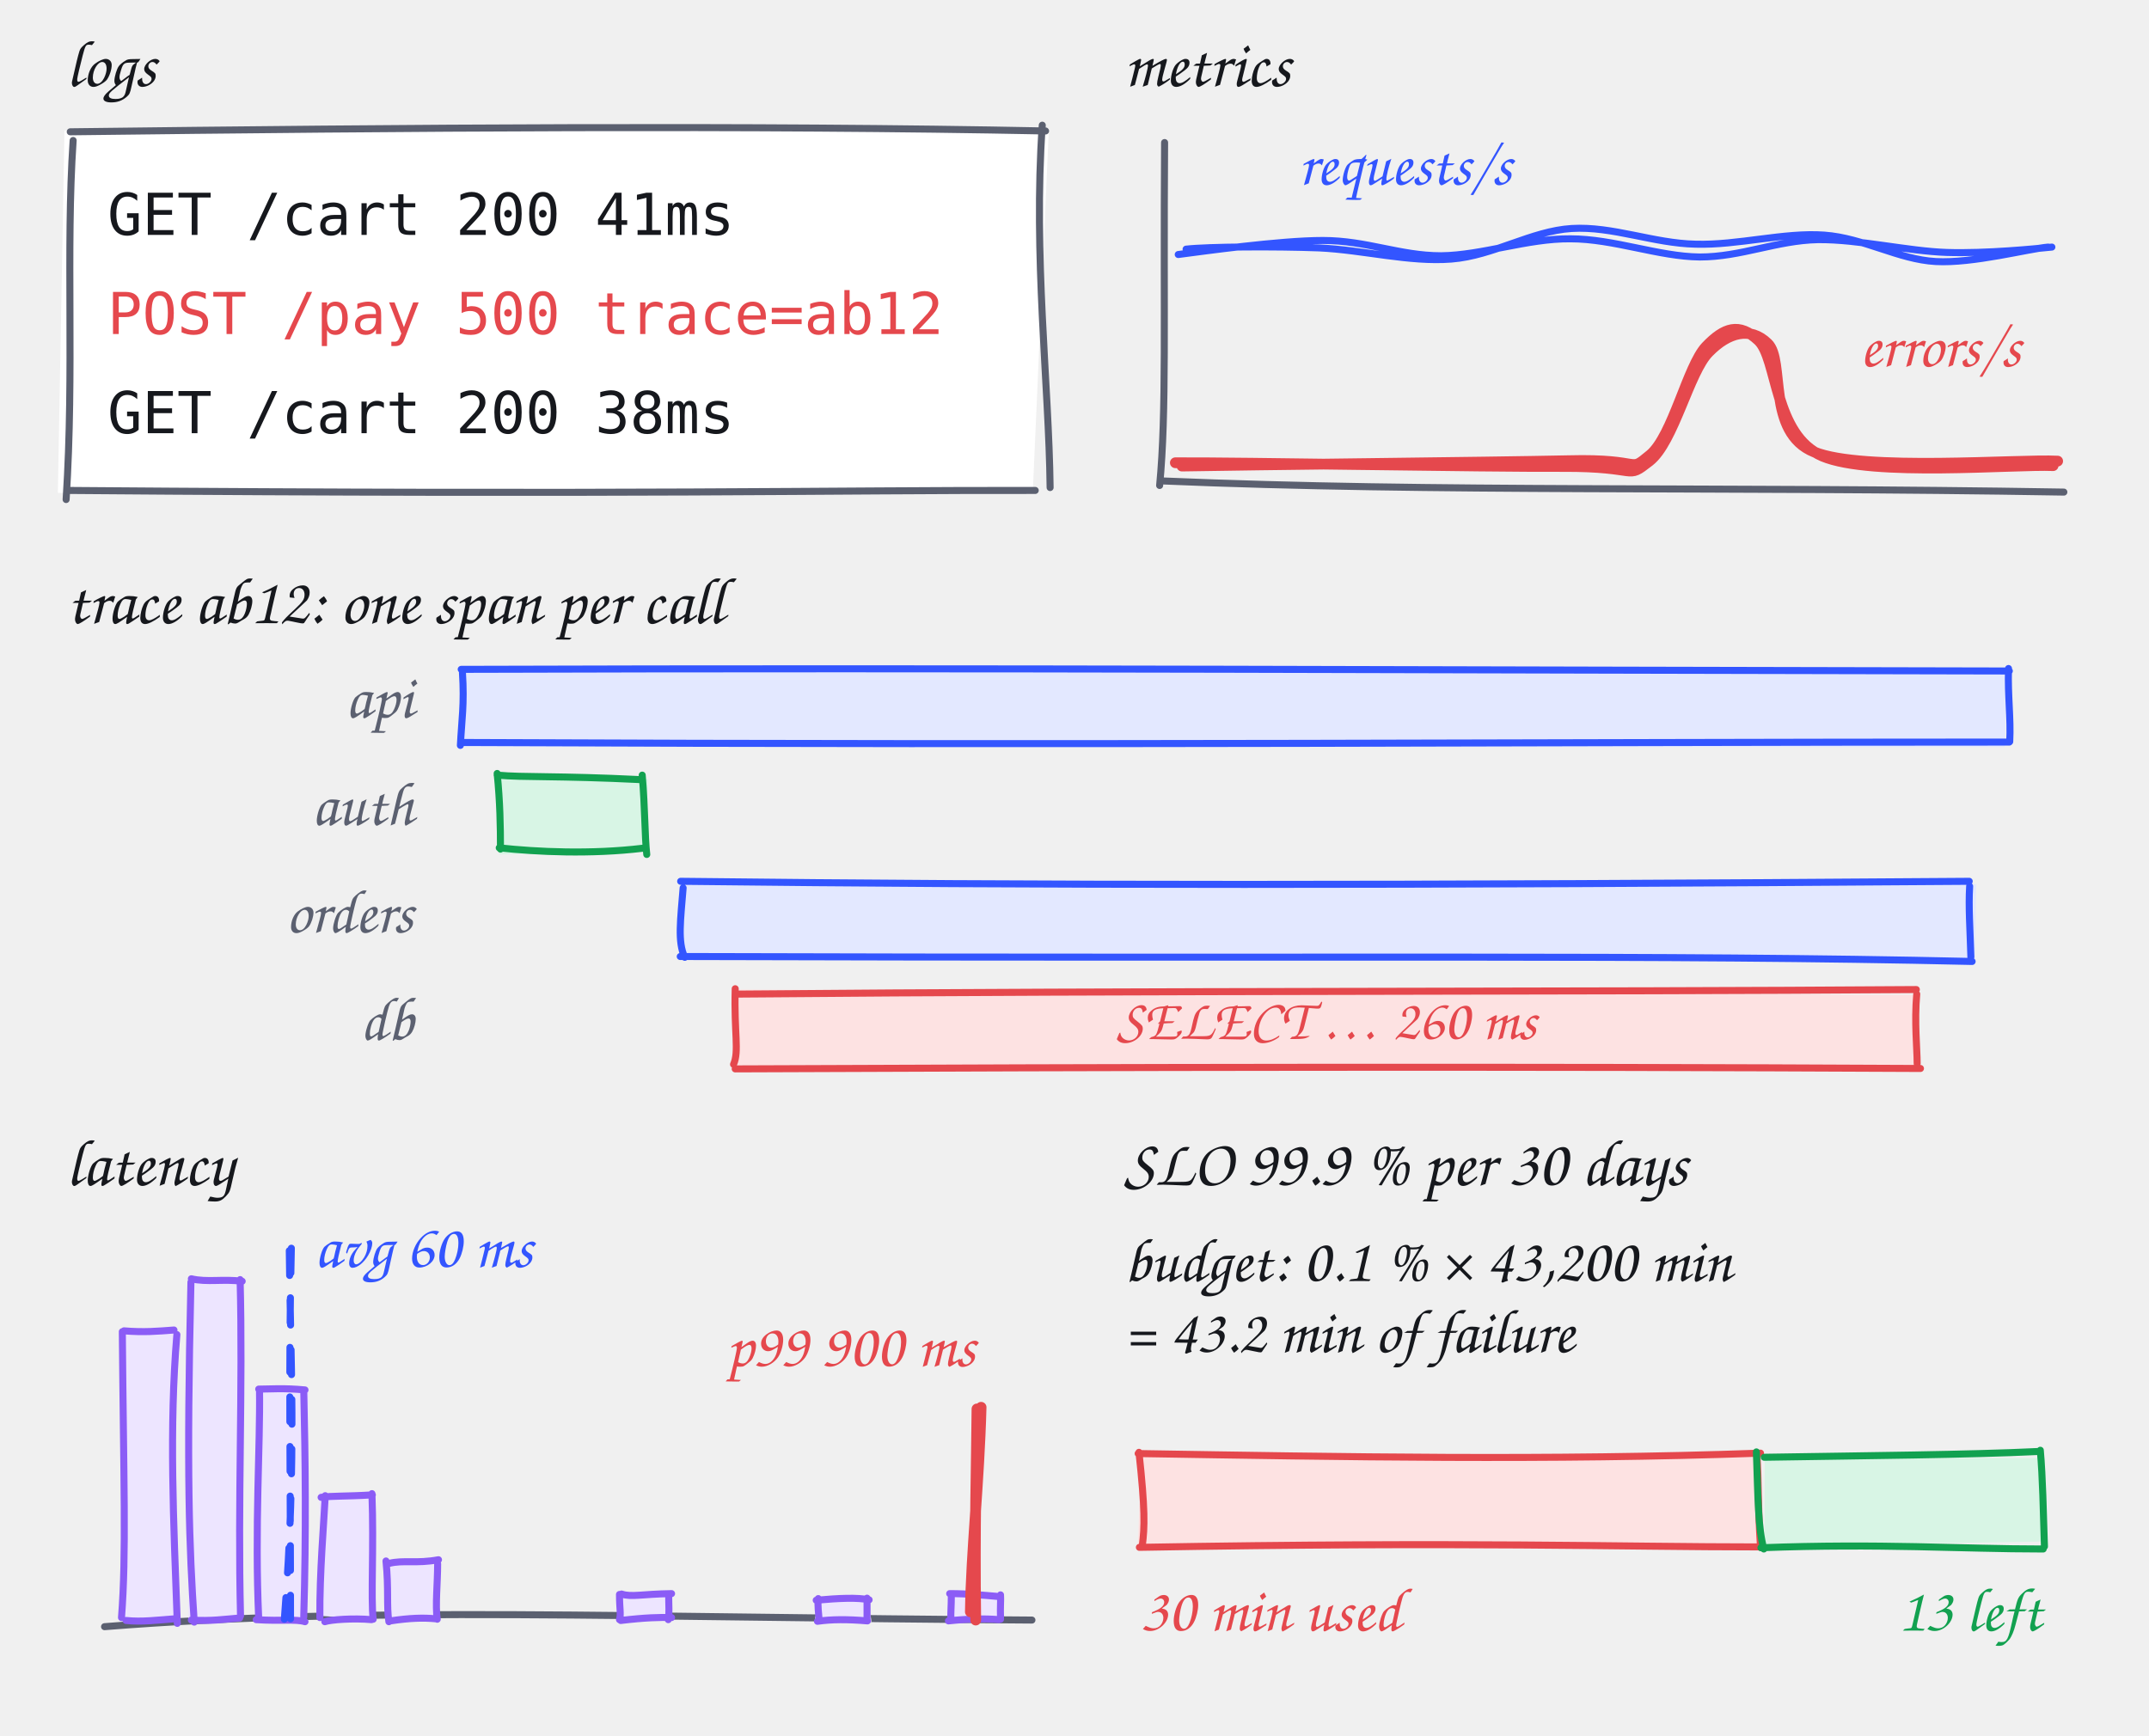
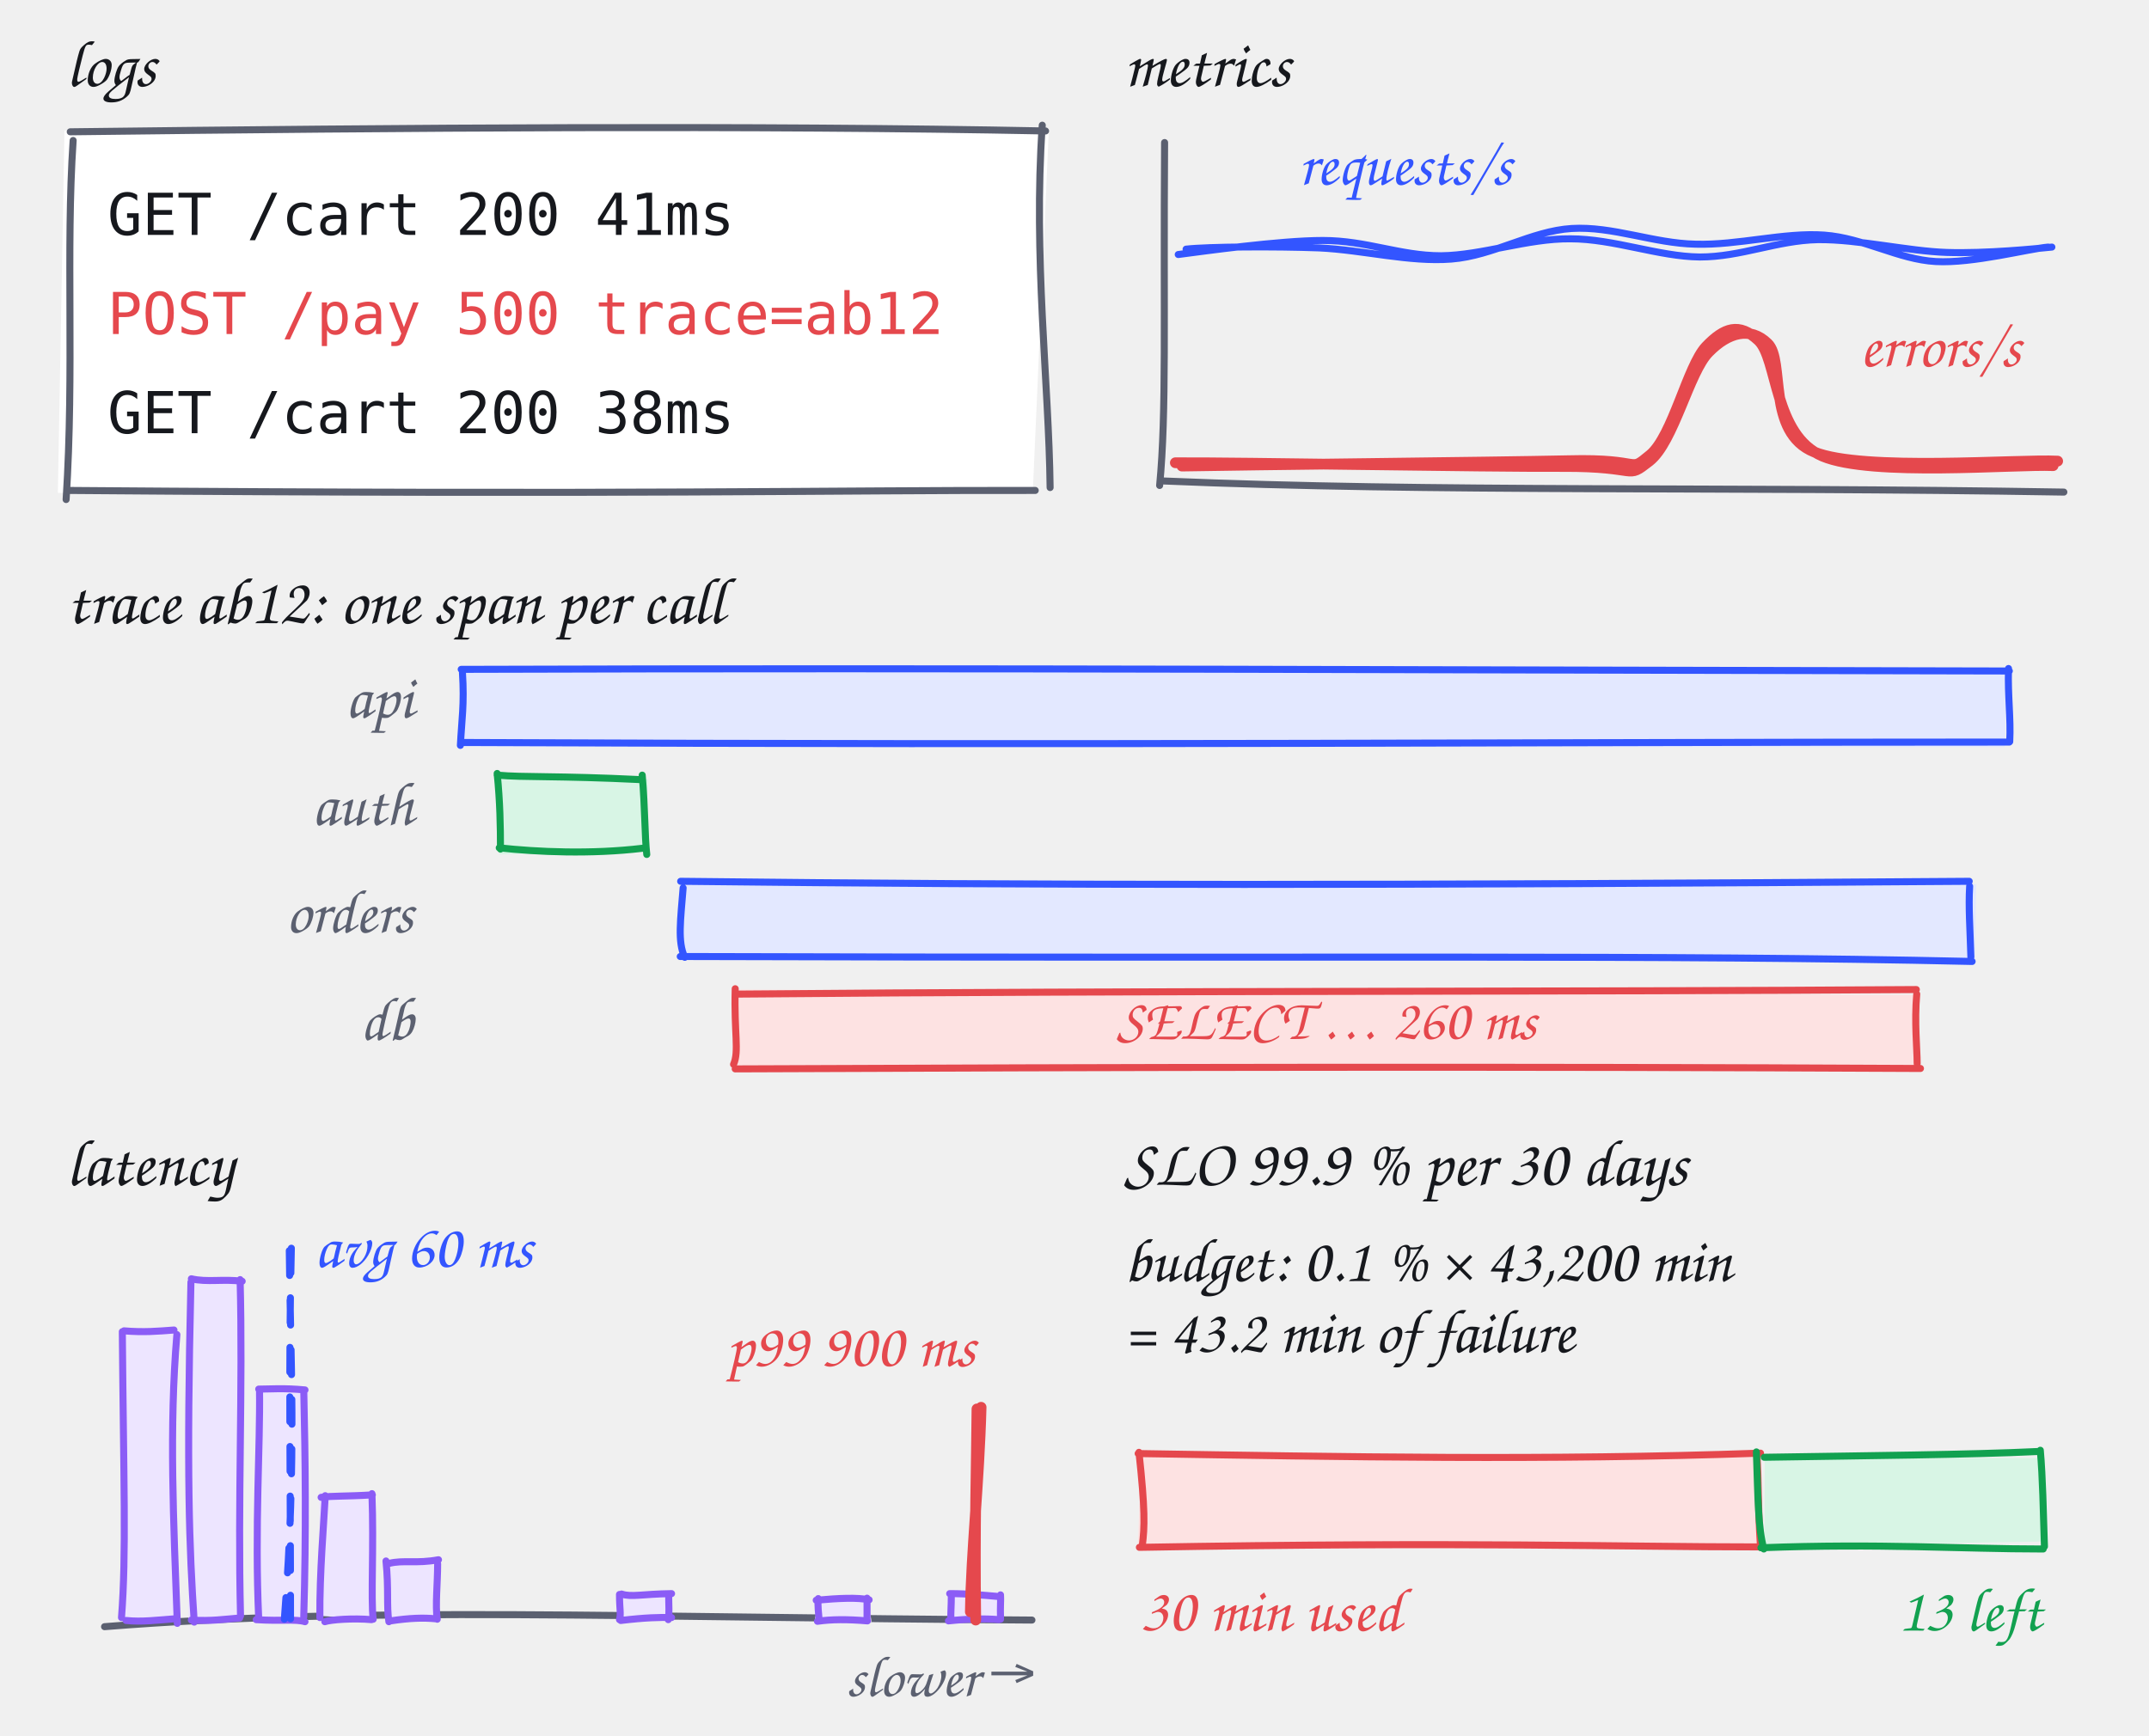
<svg xmlns="http://www.w3.org/2000/svg" viewBox="0 0 520 420" class="dg" font-family="Excalifont" data-diagram="observability">
  <style>
.dg path{fill:none;stroke-linecap:round;stroke-linejoin:round;stroke-width:1.7}
.dg .w-thick{stroke-width:2.6}.dg .w-thin{stroke-width:1.1}
.dg text{font-family:Excalifont,'Comic Sans MS',cursive;stroke:none}.dg .t-mono{font-family:'JetBrains Mono',monospace}
.s-ink{stroke:#16181D}.s-muted{stroke:#5B6070}.s-red{stroke:#E5484D}.s-blue{stroke:#3355FF}.s-green{stroke:#12A150}.s-orange{stroke:#F59E0B}.s-violet{stroke:#8B5CF6}.s-paper{stroke:#fff}.s-hl{stroke:#FFE45C}
.f-ink{fill:#16181D!important}.f-muted{fill:#E9E3D9!important}.f-red{fill:#FDE2E2!important}.f-blue{fill:#E3E8FF!important}.f-green{fill:#D8F5E5!important}.f-orange{fill:#FFF1D6!important}.f-violet{fill:#EDE5FF!important}.f-paper{fill:#fff!important}.f-hl{fill:#FFE45C!important}
.h-red{stroke:#E5484D}.h-blue{stroke:#3355FF}.h-green{stroke:#12A150}.h-orange{stroke:#F59E0B}.h-violet{stroke:#8B5CF6}.h-hl{stroke:#FFE45C}.h-ink{stroke:#16181D}.h-muted{stroke:#9AA0AE}
.t-ink{fill:#16181D}.t-muted{fill:#5B6070}.t-red{fill:#E5484D}.t-blue{fill:#3355FF}.t-green{fill:#12A150}.t-orange{fill:#B7791F}.t-violet{fill:#8B5CF6}.t-paper{fill:#fff}
</style>
  <g data-el="0" data-step="0" style="--i:0">
    <text x="16" y="18" font-size="16" text-anchor="start" dominant-baseline="central" class="t t-ink t-bold">logs</text>
    <path d="M15.6 31.6 L253.8 31.1 L249.9 119.3 L14 119.3" class="f-paper" />
    <path d="M17 31.9 C97.6 30.9, 182.6 30.3, 253 31.7 M252.2 30.3 C250 62, 253.8 92.7, 254.1 118 M250.5 118.7 C202.7 118.6, 154 119.8, 16.5 118.7 M16 120.9 C18 89.6, 15.9 60.6, 17.7 34" class="s-muted" pathLength="1" />
    <text x="26" y="52" font-size="14" text-anchor="start" dominant-baseline="central" class="t t-ink t-mono">GET /cart 200 41ms</text>
    <text x="26" y="76" font-size="14" text-anchor="start" dominant-baseline="central" class="t t-red t-mono">POST /pay 500 trace=ab12</text>
    <text x="26" y="100" font-size="14" text-anchor="start" dominant-baseline="central" class="t t-ink t-mono">GET /cart 200 38ms</text>
  </g>
  <g data-el="1" data-step="1" style="--i:0">
    <text x="272" y="18" font-size="16" text-anchor="start" dominant-baseline="central" class="t t-ink t-bold">metrics</text>
    <path d="M281.3 116.4 C347.4 119.2, 415.9 117.7, 499.4 119.1" class="s-muted" pathLength="1" />
    <path d="M280.6 117.5 C282.3 99.7, 281.5 77.6, 281.8 34.5" class="s-muted" pathLength="1" />
  </g>
  <g data-el="2" data-step="1" style="--i:1">
    <path d="M285.1 61.6 C290.6 60.9, 309.5 58.2, 320.1 58.2 C330.7 58.2, 338.7 61.9, 348.7 61.9 C358.6 61.8, 369.6 57.7, 380 57.8 C390.5 57.8, 401.3 62.1, 411.3 62.2 C421.3 62.2, 429.9 58.2, 439.9 58 C449.8 57.9, 461.7 60.8, 471.1 61.1 C480.6 61.4, 492.6 60.2, 496.5 59.8 M287 60.3 C292.3 59.7, 308.5 59.6, 319.2 60 C329.9 60.5, 341 63.5, 351.2 62.7 C361.4 61.9, 370.5 55.9, 380.3 55.3 C390.2 54.7, 400.1 58.9, 410.3 59.1 C420.5 59.4, 431.7 56.2, 441.4 56.9 C451 57.6, 459.3 62.8, 468.4 63.3 C477.4 63.8, 490.9 60.2, 495.6 59.8" class="s-blue" pathLength="1" />
    <text x="340" y="42" font-size="15" text-anchor="middle" dominant-baseline="central" class="t t-blue">requests/s</text>
  </g>
  <g data-el="3" data-step="1" style="--i:2">
    <path d="M286 112.8 C301.7 112.5, 360.6 111.9, 379.5 111.5 C398.3 111, 393.7 114.7, 399.3 110.1 C404.8 105.5, 408.4 88.6, 412.8 83.9 C417.2 79.3, 420.8 78, 425.5 82.4 C430.2 86.8, 429.1 105.3, 441 110.4 C452.9 115.4, 487.4 112.3, 496.8 112.7 M284.4 112 C299.9 111.9, 359 113, 378.1 112.9 C397.2 112.8, 393.2 116.2, 399.1 111.6 C405 107, 408.7 89.9, 413.5 85.2 C418.2 80.4, 423.5 79, 427.7 83.1 C432 87.1, 427.3 104.7, 439 109.4 C450.7 114.2, 488.3 111.1, 497.9 111.6" class="s-red w-thick" pathLength="1" />
    <text x="450" y="86" font-size="15" text-anchor="start" dominant-baseline="central" class="t t-red">errors/s</text>
  </g>
  <g data-el="4" data-step="2" style="--i:0">
    <text x="16" y="148" font-size="16" text-anchor="start" dominant-baseline="central" class="t t-ink t-bold">trace ab12: one span per call</text>
  </g>
  <g data-el="5" data-step="2" style="--i:1">
    <text x="100" y="171" font-size="15" text-anchor="end" dominant-baseline="central" class="t t-muted">api</text>
    <path d="M112.4 161.7 L485.8 162.3 L485.1 180.8 L112.2 180.7" class="f-blue" />
    <path d="M111.6 162 C234.6 161.6, 356.9 162.2, 486.2 162.4 M486 161.8 C485.8 168.6, 486.6 173.8, 486.3 179.5 M486.2 179.6 C376.3 179.6, 266.1 180.4, 112 179.7 M111.4 180.4 C111.7 174.4, 112.4 170.4, 111.9 162.8" class="s-blue" pathLength="1" />
    <text x="100" y="197" font-size="15" text-anchor="end" dominant-baseline="central" class="t t-muted">auth</text>
    <path d="M121.2 188 L156.8 188.6 L156 206 L120.8 206.8" class="f-green" />
    <path d="M120.3 187.6 C126.9 188.2, 134.7 187.7, 155.2 188.7 M155.4 187.6 C156.1 195.7, 156 202.4, 156.5 206.8 M155.5 205.3 C143 206.8, 130 206.2, 120.8 205.2 M121.1 205.5 C121.1 200, 121 194.1, 120.3 187.2" class="s-green" pathLength="1" />
    <text x="100" y="223" font-size="15" text-anchor="end" dominant-baseline="central" class="t t-muted">orders</text>
    <path d="M164.4 214.2 L478.2 214 L477.9 232.5 L165.3 231.2" class="f-blue" />
    <path d="M164.7 213.3 C251.4 214.3, 337.7 214.3, 476.5 213.3 M476.6 214.5 C476.3 219.6, 476.7 224.7, 476.9 231.6 M477.2 232.7 C401.9 231, 326.8 232, 164.6 231.5 M165.7 231.7 C163.9 228, 164.7 222.5, 165.3 214.9" class="s-blue" pathLength="1" />
    <text x="100" y="249" font-size="15" text-anchor="end" dominant-baseline="central" class="t t-muted">db</text>
    <path d="M178.2 239.5 L463.6 240.8 L463.4 257.9 L177 257.8" class="f-red" />
    <path d="M178.3 240.6 C279.7 239.7, 382.2 240.1, 463.7 239.5 M463.8 240.6 C463.2 247.4, 463.9 253.8, 463.9 257.4 M464.7 258.6 C366.8 258.1, 269.9 258.3, 177.9 258.7 M177.5 257.6 C178.9 254.4, 177.6 250.1, 177.9 239.3" class="s-red" pathLength="1" />
    <text x="321" y="249" font-size="14" text-anchor="middle" dominant-baseline="central" class="t t-red">SELECT … 260 ms</text>
  </g>
  <g data-el="6" data-step="3" style="--i:0">
    <text x="16" y="284" font-size="16" text-anchor="start" dominant-baseline="central" class="t t-ink t-bold">latency</text>
    <path d="M25.3 393.7 C88.1 388.7, 152.8 391.5, 249.7 392.1" class="s-muted" pathLength="1" />
    <path d="M29.2 321.6 L42.4 321.1 L42.7 392.5 L29.3 391.4" class="f-violet" />
    <path d="M30 322.1 C34.8 322.5, 38.2 322.2, 42.1 321.9 M42.8 323 C40.9 345.7, 42 368.1, 42.9 392.9 M42.2 391.8 C38.1 392.1, 34.3 392.6, 30.5 392.2 M29.4 391.5 C30.6 375.8, 29.9 358.7, 29.6 322.3" class="s-violet" pathLength="1" />
    <path d="M46.4 310.1 L57.6 310.8 L58.2 392.2 L45.6 391.8" class="f-violet" />
    <path d="M46.3 309.5 C50.1 310.4, 54 309.5, 58.6 310.1 M58.1 309.7 C58.8 335.8, 57.5 363.4, 58.2 391.1 M58 391.6 C54.2 391.9, 51.2 392.4, 46.3 392.1 M47 392.6 C45.8 374.6, 45.1 356.8, 46.2 310.3" class="s-violet" pathLength="1" />
    <path d="M61.7 336.6 L74.7 336.5 L73.8 391.9 L61.9 392.3" class="f-violet" />
    <path d="M62.6 336.2 C65.4 336.2, 68.6 335.9, 73.8 336.4 M73.5 336.4 C73.9 353.8, 74.1 370.4, 73.5 391.3 M73.8 392.5 C71.5 391.8, 68.2 392.4, 62 392 M62.6 391.8 C61.6 369.8, 63 349.7, 62.8 336.4" class="s-violet" pathLength="1" />
    <path d="M77.2 361.1 L90.4 362.7 L90.9 392 L77.7 391.1" class="f-violet" />
    <path d="M77.7 362.4 C80.3 362, 83.6 362.2, 90.1 361.8 M90 361.5 C90.5 374.5, 89.7 386.7, 90.3 391.9 M89.9 392 C85.5 391.6, 80 392, 78.6 392.5 M77.4 391.5 C77.3 380.8, 78.4 368.2, 78.7 362" class="s-violet" pathLength="1" />
    <path d="M94.5 377.3 L106.4 378.9 L106 392 L93.8 392.7" class="f-violet" />
    <path d="M94.1 378.4 C97.6 377.5, 100.7 378.5, 106.1 377.5 M105.9 378.5 C105.9 383, 105.3 388.7, 105.8 391.9 M105.5 391.8 C102.5 391.5, 99.1 391.6, 94.5 392.3 M94.1 392.5 C93.5 388.6, 94.1 384.7, 93.4 377.8" class="s-violet" pathLength="1" />
    <path d="M149.7 385.8 L161.6 386.5 L161.5 391.7 L150.1 391.2" class="f-violet" />
    <path d="M150.4 385.8 C152.8 386.6, 155.3 385.8, 162.5 385.7 M161.8 385.8 C161.8 388.4, 162 390.8, 161.7 392 M162.5 391.5 C159.8 391.4, 156.1 391.5, 150.2 392.2 M149.9 392 C150.3 390.5, 149.9 389.5, 149.9 385.9" class="s-violet" pathLength="1" />
    <path d="M198.1 387.3 L210 386.5 L210.9 392.6 L197.2 391.8" class="f-violet" />
    <path d="M197.5 387.3 C203 386.8, 207.5 386.6, 210.3 387.2 M209.8 386.8 C209.8 388.4, 209.8 389.4, 209.8 391.9 M209.9 392.3 C205.1 391.9, 201.2 391.9, 197.8 392.4 M198.2 392.1 C198.1 390.4, 197.8 388.8, 198 386.9" class="s-violet" pathLength="1" />
    <path d="M229.3 386.8 L241.2 385.2 L242.4 392.3 L229.5 392.3" class="f-violet" />
    <path d="M229.8 385.7 C234.3 385.7, 238.1 386.1, 241.6 386.4 M242.1 386 C242.2 387.3, 242 388.6, 242.1 391.9 M241.7 392 C238.4 391.7, 234.2 391.8, 229.5 392.3 M230.1 391.9 C230 390.6, 230.2 388.8, 230.2 385.9" class="s-violet" pathLength="1" />
+     <text x="250" y="408" font-size="14" text-anchor="end" dominant-baseline="central" class="t t-muted">slower →</text>
  </g>
  <g data-el="7" data-step="3" style="--i:1">
    <path d="M70 302.7 C70.2 327.3, 71.9 352.7, 68.8 391.9 M70.5 302.1 C69.8 330.1, 70.3 356.6, 70.3 391.8" class="s-blue" stroke-dasharray="6 6" />
    <text x="76" y="304" font-size="15" text-anchor="start" dominant-baseline="central" class="t t-blue">avg 60 ms</text>
    <path d="M237.4 340.6 C236.9 359.1, 235 375.7, 234.8 390.1 M236.4 341 C236.3 354.2, 235.8 368.8, 236.1 392.1" class="s-red w-thick" pathLength="1" />
    <text x="236" y="328" font-size="15" text-anchor="end" dominant-baseline="central" class="t t-red t-bold">p99 900 ms</text>
  </g>
  <g data-el="8" data-step="4" style="--i:0">
    <text x="272" y="284" font-size="16" text-anchor="start" dominant-baseline="central" class="t t-ink t-bold">SLO 99.9 % per 30 days</text>
    <text x="272" y="307.4" font-size="15" text-anchor="start" dominant-baseline="central" class="t t-ink">budget: 0.1 % × 43,200 min</text>
    <text x="272" y="324.6" font-size="15" text-anchor="start" dominant-baseline="central" class="t t-ink">= 43.2 min of failure</text>
  </g>
  <g data-el="9" data-step="4" style="--i:1">
    <path d="M276.2 351.3 L426 352.6 L425.8 374.8 L275.3 374.6" class="f-red" />
    <path d="M275.4 351.8 C324.7 352.6, 374.9 353.5, 426 351.7 M425.1 351.8 C425.6 358.8, 425.3 364.1, 426 374.5 M426.1 374.4 C391.7 374.4, 355.5 373.1, 275.7 374.5 M276.4 374.1 C277 369.6, 277.1 365.3, 275.6 351.5" class="s-red" pathLength="1" />
    <path d="M427 352.8 L494.8 352.9 L494.2 373.1 L427 374.1" class="f-green" />
    <path d="M426.9 352.7 C451.5 352.3, 476.5 352.1, 493.2 351.3 M493.7 351 C494.3 358, 494.4 365.3, 494.7 374.3 M494.4 374.9 C474.2 374.9, 455.3 373.5, 426.1 374.6 M426.8 374.9 C425.4 369.7, 425.4 363.1, 425 351.4" class="s-green" pathLength="1" />
    <text x="276" y="392" font-size="15" text-anchor="start" dominant-baseline="central" class="t t-red">30 min used</text>
    <text x="494" y="392" font-size="15" text-anchor="end" dominant-baseline="central" class="t t-green">13 left</text>
  </g>
</svg>
